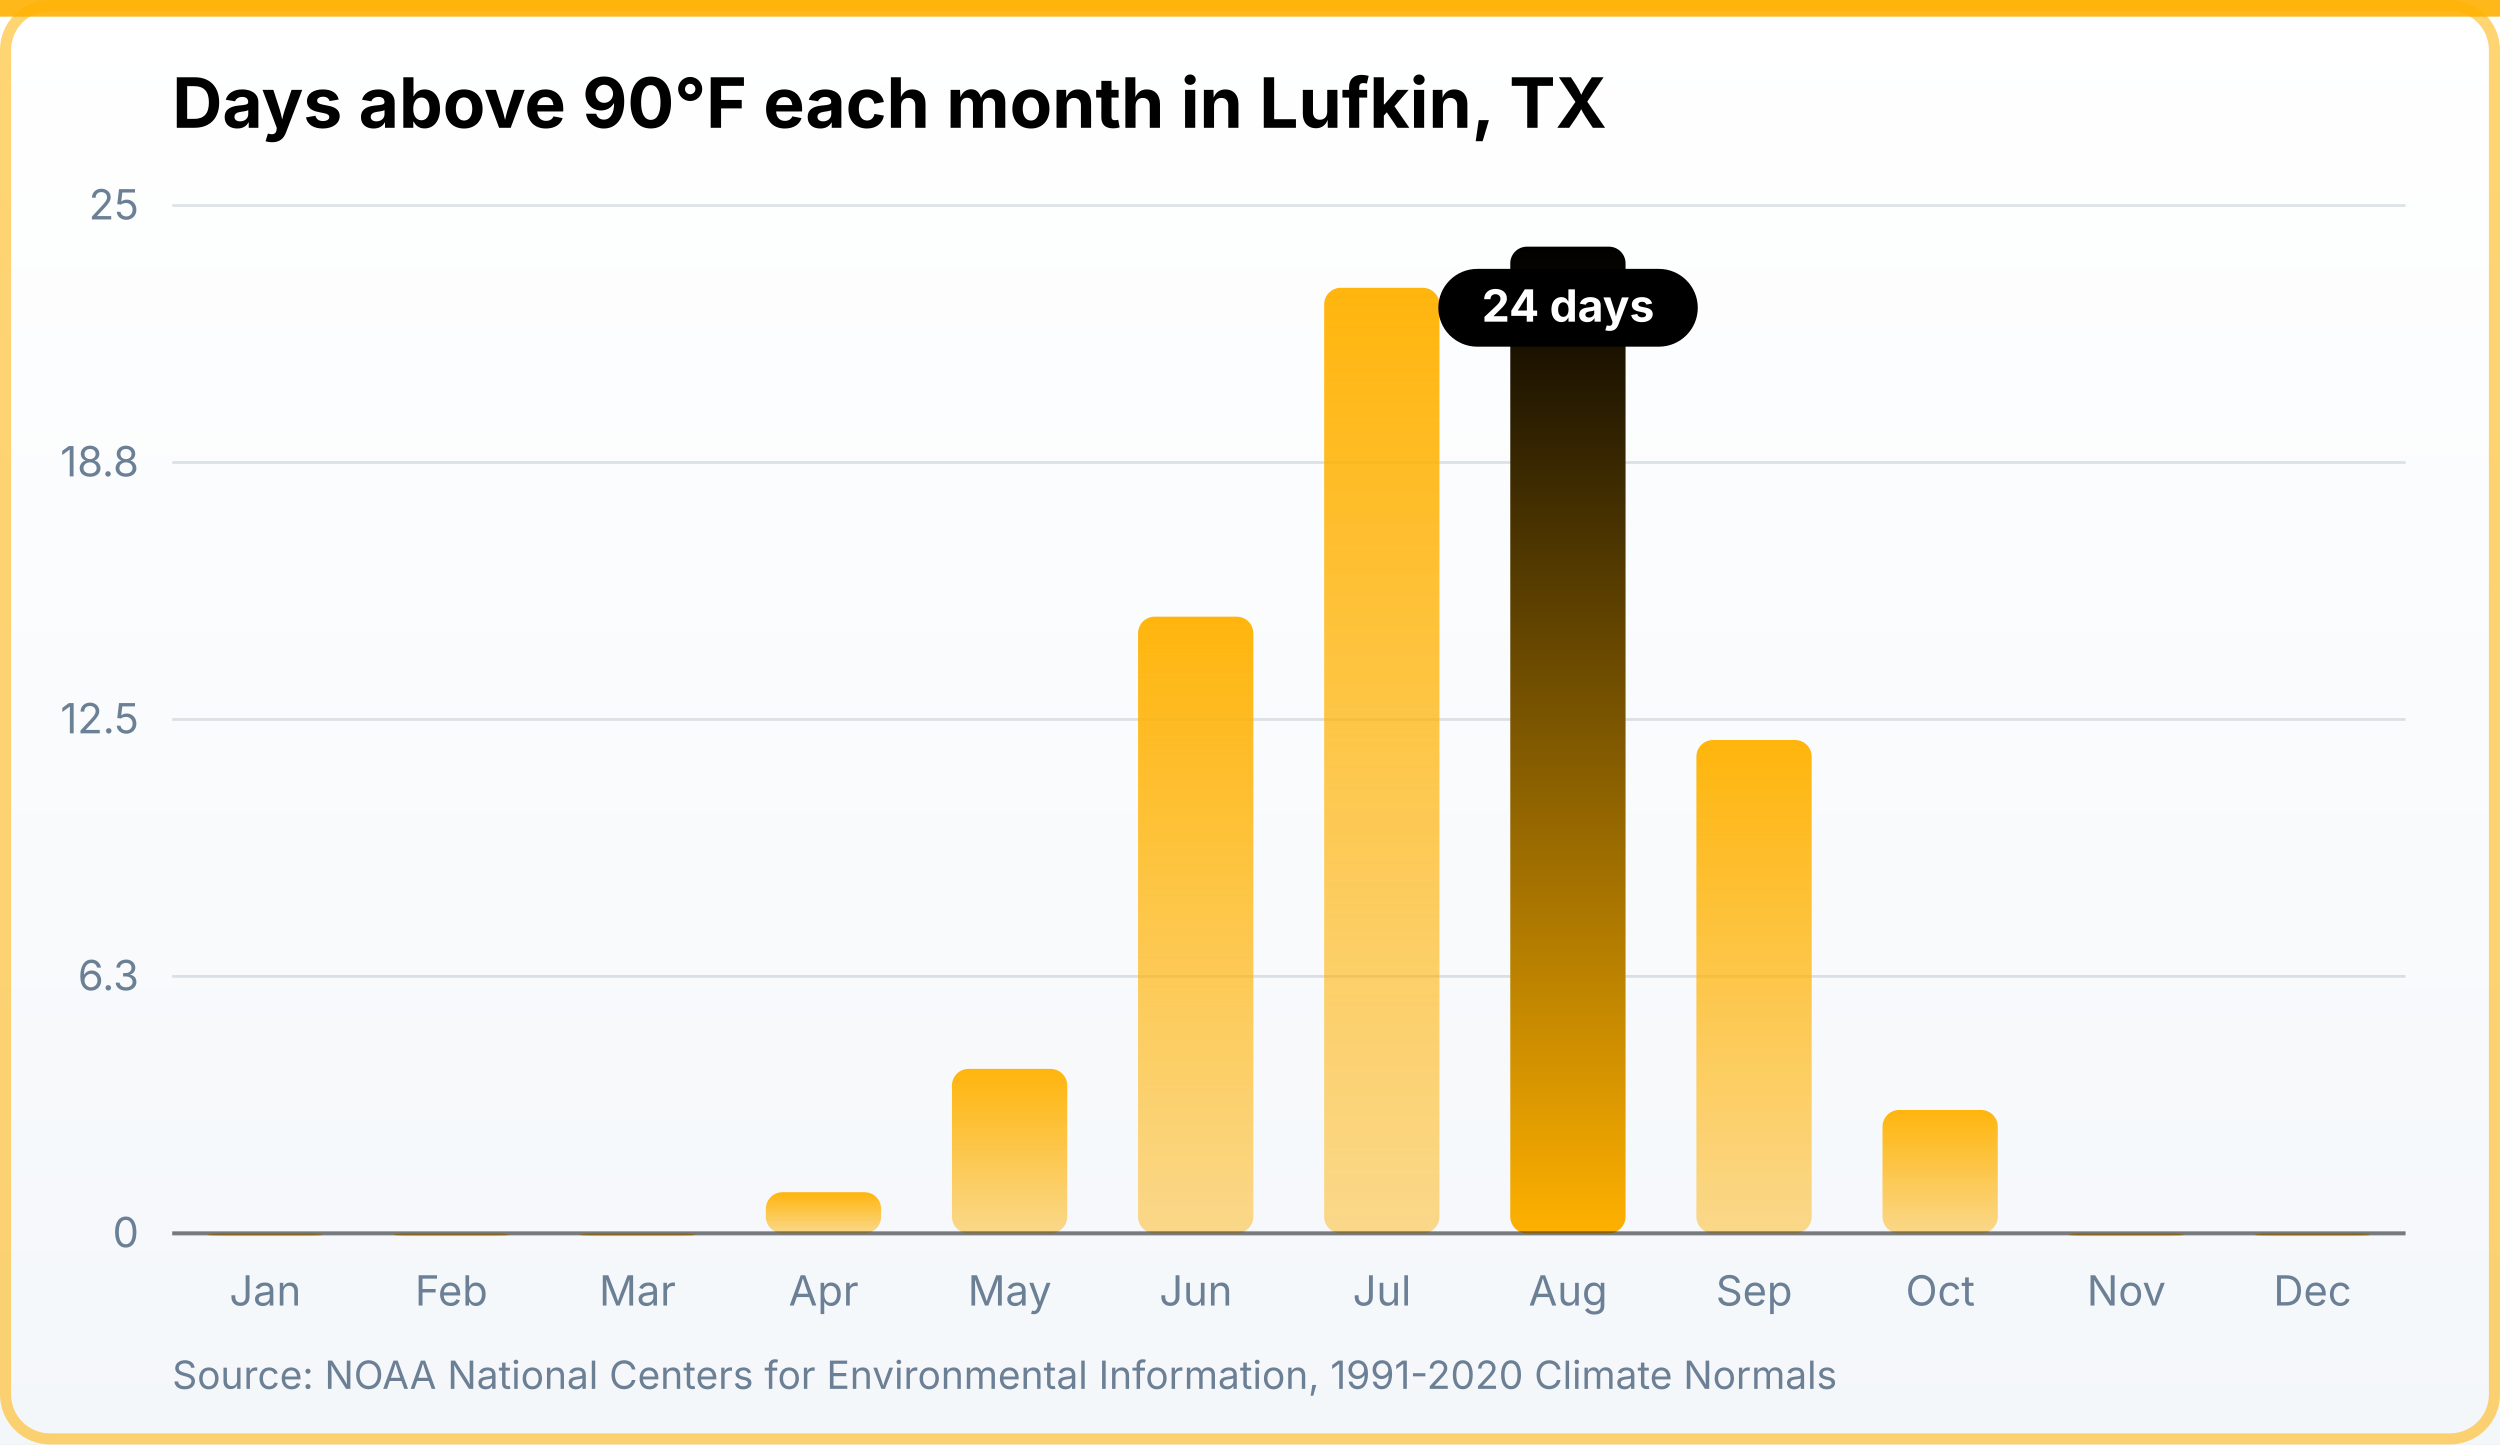
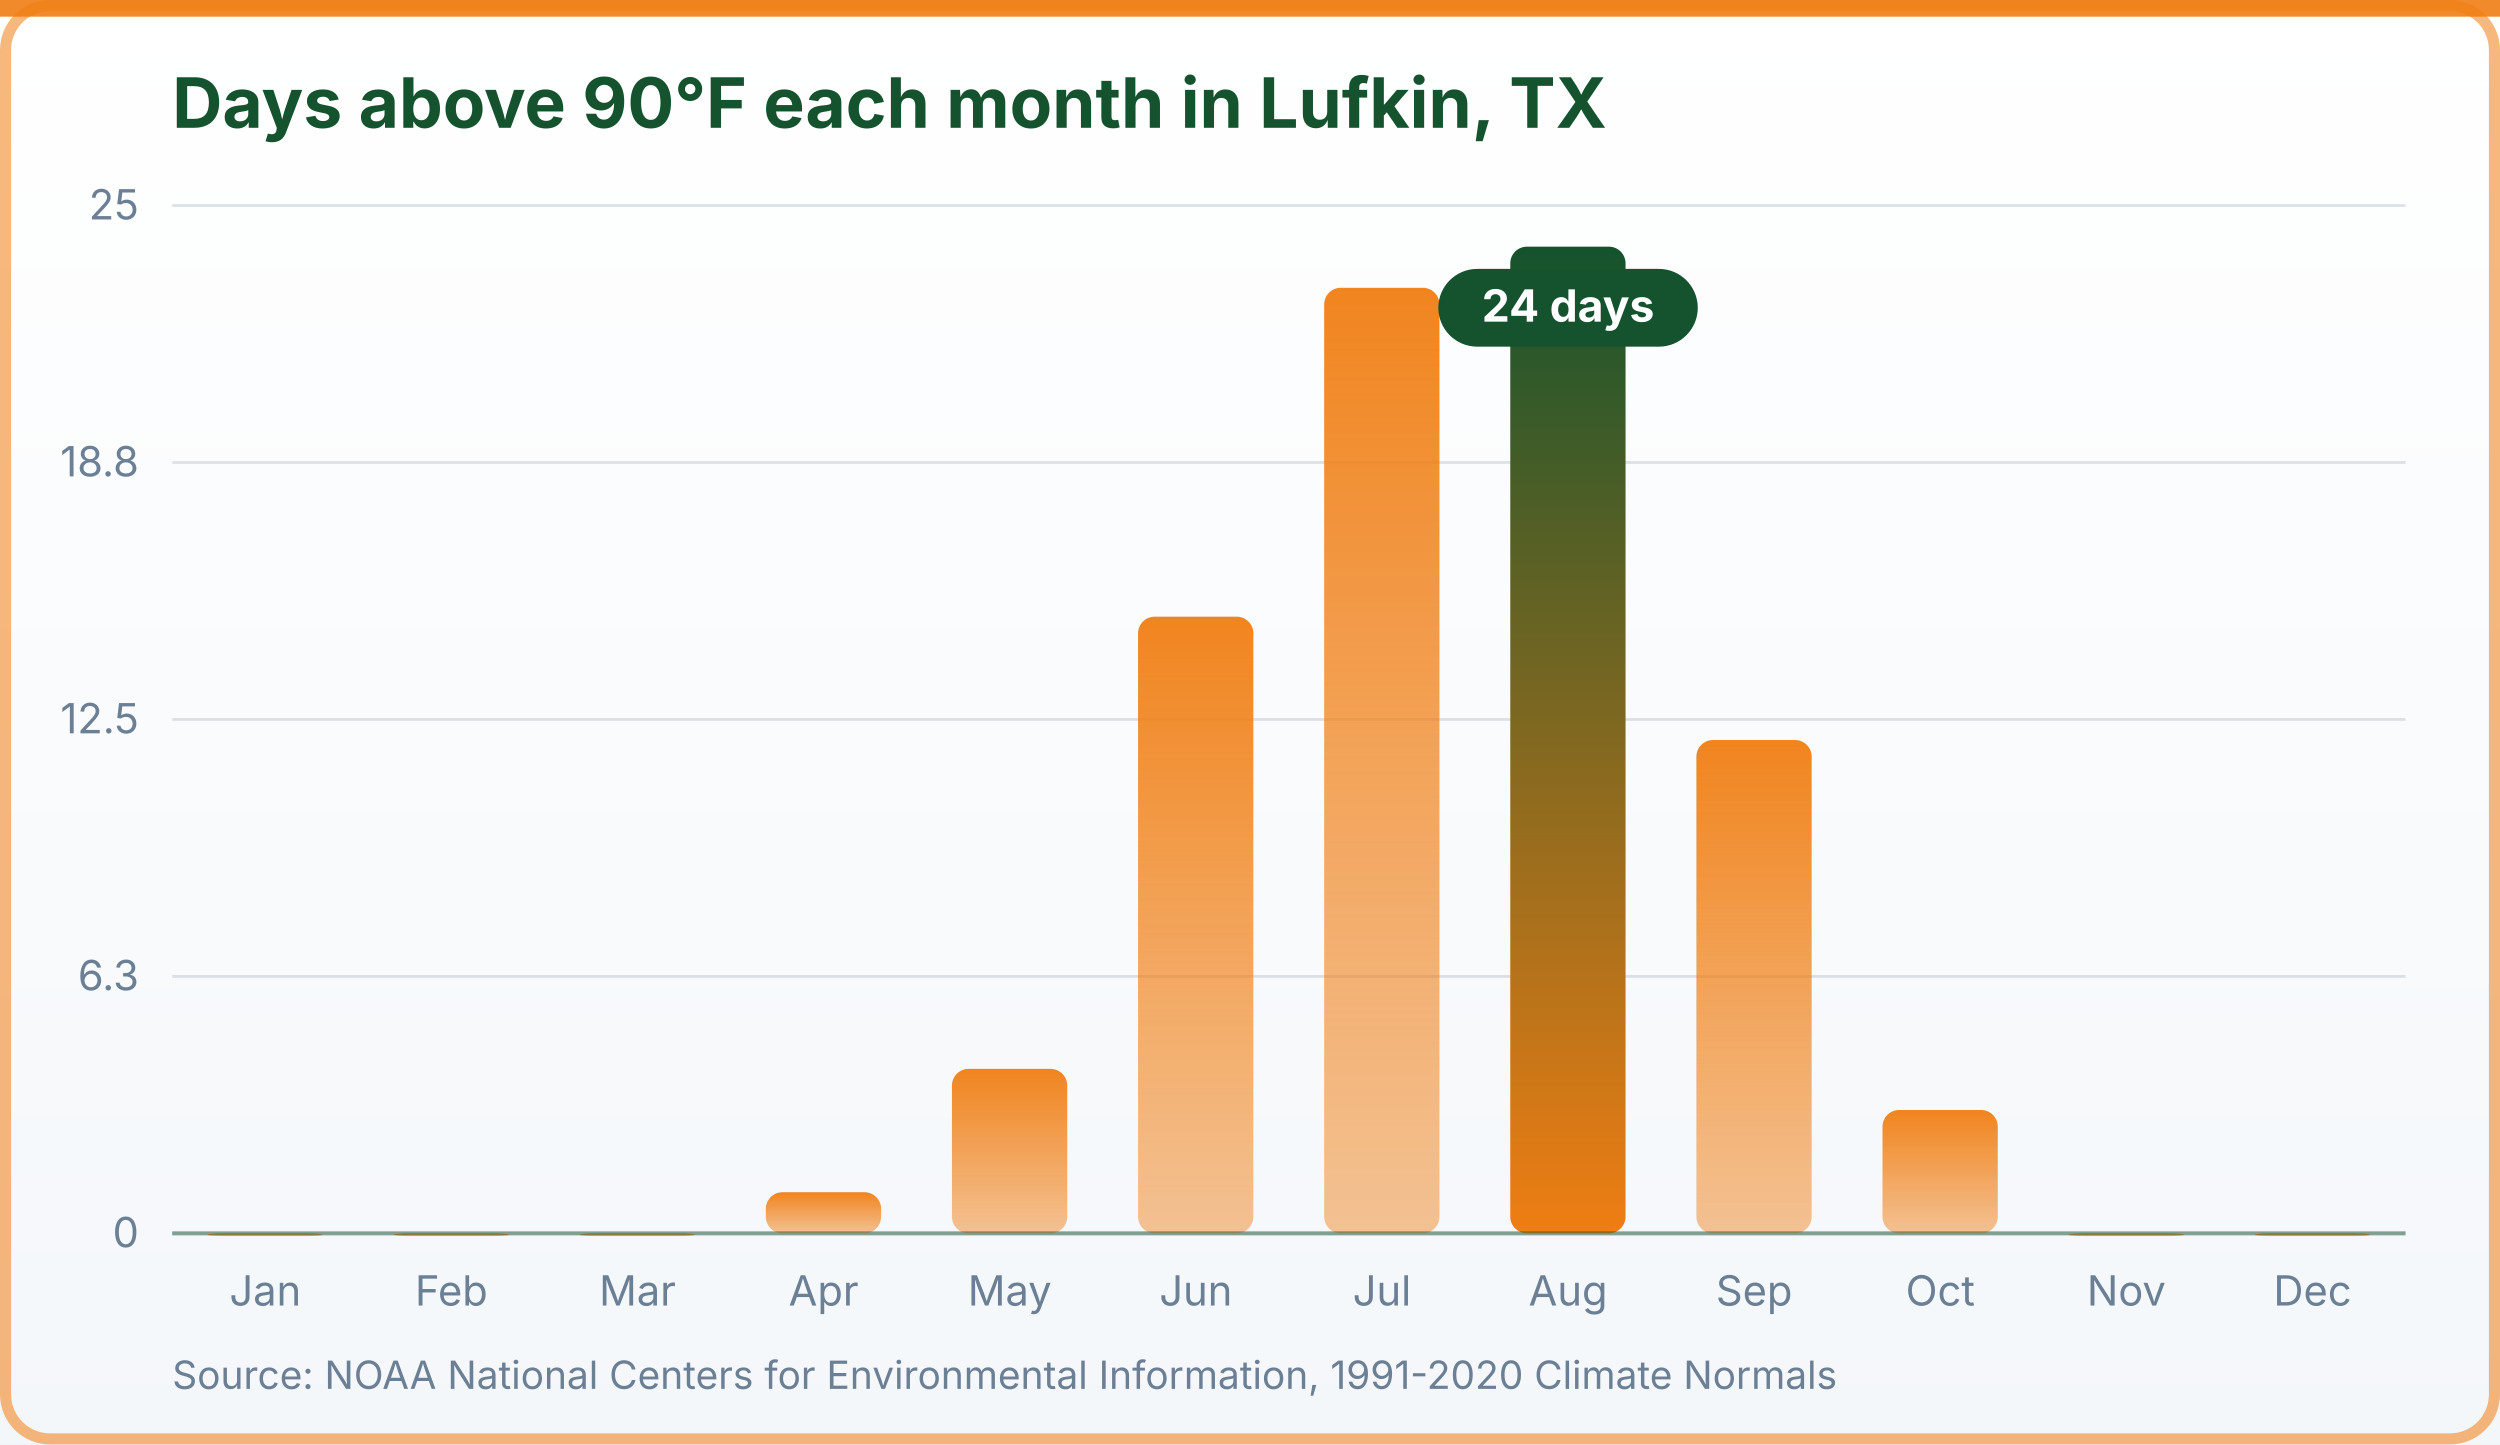
<svg xmlns="http://www.w3.org/2000/svg" viewBox="0 0 900 520" width="900" height="520" role="img">
  <defs>
    <linearGradient id="cbg" x1="0" y1="0" x2="0" y2="1">
      <stop offset="0" stop-color="#ffffff" />
      <stop offset="1" stop-color="#f4f7fa" />
    </linearGradient>
    <linearGradient id="barg" x1="0" y1="0" x2="0" y2="1">
-       <stop offset="0" stop-color="#FFB100" stop-opacity=".95" />
-       <stop offset="1" stop-color="#FFB100" stop-opacity=".45" />
+       <stop offset="0" stop-color="#F07E13" stop-opacity=".95" />
+       <stop offset="1" stop-color="#F07E13" stop-opacity=".45" />
    </linearGradient>
    <linearGradient id="barp" x1="0" y1="0" x2="0" y2="1">
-       <stop offset="0" stop-color="#000000" />
-       <stop offset="1" stop-color="#FFB100" />
+       <stop offset="0" stop-color="#14532D" />
+       <stop offset="1" stop-color="#F07E13" />
    </linearGradient>
  </defs>
  <rect width="900" height="520" fill="url(#cbg)" />
-   <rect x="0" y="0" width="900" height="6" fill="#FFB100" fill-opacity=".9" />
-   <text x="62" y="46" font-family="system-ui,-apple-system,Segoe UI,sans-serif" font-size="25" font-weight="700" fill="#000000">Days above 90°F each month in Lufkin, TX</text>
+   <rect x="0" y="0" width="900" height="6" fill="#F07E13" fill-opacity=".9" />
+   <text x="62" y="46" font-family="system-ui,-apple-system,Segoe UI,sans-serif" font-size="25" font-weight="700" fill="#14532D">Days above 90°F each month in Lufkin, TX</text>
  <line x1="62" y1="444" x2="866" y2="444" stroke="#6b7f95" stroke-opacity=".22" stroke-width="1" />
  <text x="50" y="449" text-anchor="end" font-family="system-ui,-apple-system,Segoe UI,sans-serif" font-size="15" fill="#6b7f95">0</text>
  <line x1="62" y1="351.5" x2="866" y2="351.5" stroke="#6b7f95" stroke-opacity=".22" stroke-width="1" />
  <text x="50" y="356.5" text-anchor="end" font-family="system-ui,-apple-system,Segoe UI,sans-serif" font-size="15" fill="#6b7f95">6.3</text>
  <line x1="62" y1="259" x2="866" y2="259" stroke="#6b7f95" stroke-opacity=".22" stroke-width="1" />
  <text x="50" y="264" text-anchor="end" font-family="system-ui,-apple-system,Segoe UI,sans-serif" font-size="15" fill="#6b7f95">12.5</text>
  <line x1="62" y1="166.5" x2="866" y2="166.5" stroke="#6b7f95" stroke-opacity=".22" stroke-width="1" />
  <text x="50" y="171.5" text-anchor="end" font-family="system-ui,-apple-system,Segoe UI,sans-serif" font-size="15" fill="#6b7f95">18.8</text>
  <line x1="62" y1="74" x2="866" y2="74" stroke="#6b7f95" stroke-opacity=".22" stroke-width="1" />
  <text x="50" y="79" text-anchor="end" font-family="system-ui,-apple-system,Segoe UI,sans-serif" font-size="15" fill="#6b7f95">25</text>
  <rect x="74.7" y="444" width="41.5" height="1" rx="6" fill="url(#barg)" />
  <text x="95.5" y="470" text-anchor="middle" font-family="system-ui,-apple-system,Segoe UI,sans-serif" font-size="15" fill="#6b7f95">Jan</text>
  <rect x="141.7" y="444" width="41.5" height="1" rx="6" fill="url(#barg)" />
  <text x="162.5" y="470" text-anchor="middle" font-family="system-ui,-apple-system,Segoe UI,sans-serif" font-size="15" fill="#6b7f95">Feb</text>
  <rect x="208.7" y="444" width="41.5" height="1" rx="6" fill="url(#barg)" />
  <text x="229.5" y="470" text-anchor="middle" font-family="system-ui,-apple-system,Segoe UI,sans-serif" font-size="15" fill="#6b7f95">Mar</text>
  <rect x="275.7" y="429.2" width="41.5" height="14.8" rx="6" fill="url(#barg)" />
  <text x="296.5" y="470" text-anchor="middle" font-family="system-ui,-apple-system,Segoe UI,sans-serif" font-size="15" fill="#6b7f95">Apr</text>
  <rect x="342.7" y="384.8" width="41.5" height="59.2" rx="6" fill="url(#barg)" />
  <text x="363.5" y="470" text-anchor="middle" font-family="system-ui,-apple-system,Segoe UI,sans-serif" font-size="15" fill="#6b7f95">May</text>
  <rect x="409.7" y="222" width="41.5" height="222" rx="6" fill="url(#barg)" />
  <text x="430.5" y="470" text-anchor="middle" font-family="system-ui,-apple-system,Segoe UI,sans-serif" font-size="15" fill="#6b7f95">Jun</text>
  <rect x="476.7" y="103.6" width="41.5" height="340.4" rx="6" fill="url(#barg)" />
  <text x="497.5" y="470" text-anchor="middle" font-family="system-ui,-apple-system,Segoe UI,sans-serif" font-size="15" fill="#6b7f95">Jul</text>
  <rect x="543.7" y="88.8" width="41.5" height="355.2" rx="6" fill="url(#barp)" />
  <text x="564.5" y="470" text-anchor="middle" font-family="system-ui,-apple-system,Segoe UI,sans-serif" font-size="15" fill="#6b7f95">Aug</text>
  <rect x="610.7" y="266.4" width="41.5" height="177.6" rx="6" fill="url(#barg)" />
  <text x="631.5" y="470" text-anchor="middle" font-family="system-ui,-apple-system,Segoe UI,sans-serif" font-size="15" fill="#6b7f95">Sep</text>
  <rect x="677.7" y="399.6" width="41.5" height="44.4" rx="6" fill="url(#barg)" />
  <text x="698.5" y="470" text-anchor="middle" font-family="system-ui,-apple-system,Segoe UI,sans-serif" font-size="15" fill="#6b7f95">Oct</text>
  <rect x="744.7" y="444" width="41.5" height="1" rx="6" fill="url(#barg)" />
  <text x="765.5" y="470" text-anchor="middle" font-family="system-ui,-apple-system,Segoe UI,sans-serif" font-size="15" fill="#6b7f95">Nov</text>
  <rect x="811.7" y="444" width="41.5" height="1" rx="6" fill="url(#barg)" />
  <text x="832.5" y="470" text-anchor="middle" font-family="system-ui,-apple-system,Segoe UI,sans-serif" font-size="15" fill="#6b7f95">Dec</text>
-   <rect x="517.8" y="96.8" width="93.4" height="28" rx="14" fill="#000000" />
+   <rect x="517.8" y="96.8" width="93.4" height="28" rx="14" fill="#14532D" />
  <text x="564.5" y="115.8" text-anchor="middle" font-family="system-ui,-apple-system,Segoe UI,sans-serif" font-size="16" font-weight="700" fill="#ffffff">24 days</text>
-   <line x1="62" y1="444" x2="866" y2="444" stroke="#000000" stroke-opacity=".45" stroke-width="1.5" />
+   <line x1="62" y1="444" x2="866" y2="444" stroke="#14532D" stroke-opacity=".45" stroke-width="1.5" />
  <text x="62" y="500" font-family="system-ui,-apple-system,Segoe UI,sans-serif" font-size="14" fill="#6b7f95">Source: NOAA National Centers for Environmental Information, 1991-2020 Climate Normals</text>
-   <rect x="2" y="2" width="896" height="516" rx="16" fill="none" stroke="#FFB100" stroke-opacity=".55" stroke-width="4" />
+   <rect x="2" y="2" width="896" height="516" rx="16" fill="none" stroke="#F07E13" stroke-opacity=".55" stroke-width="4" />
</svg>
